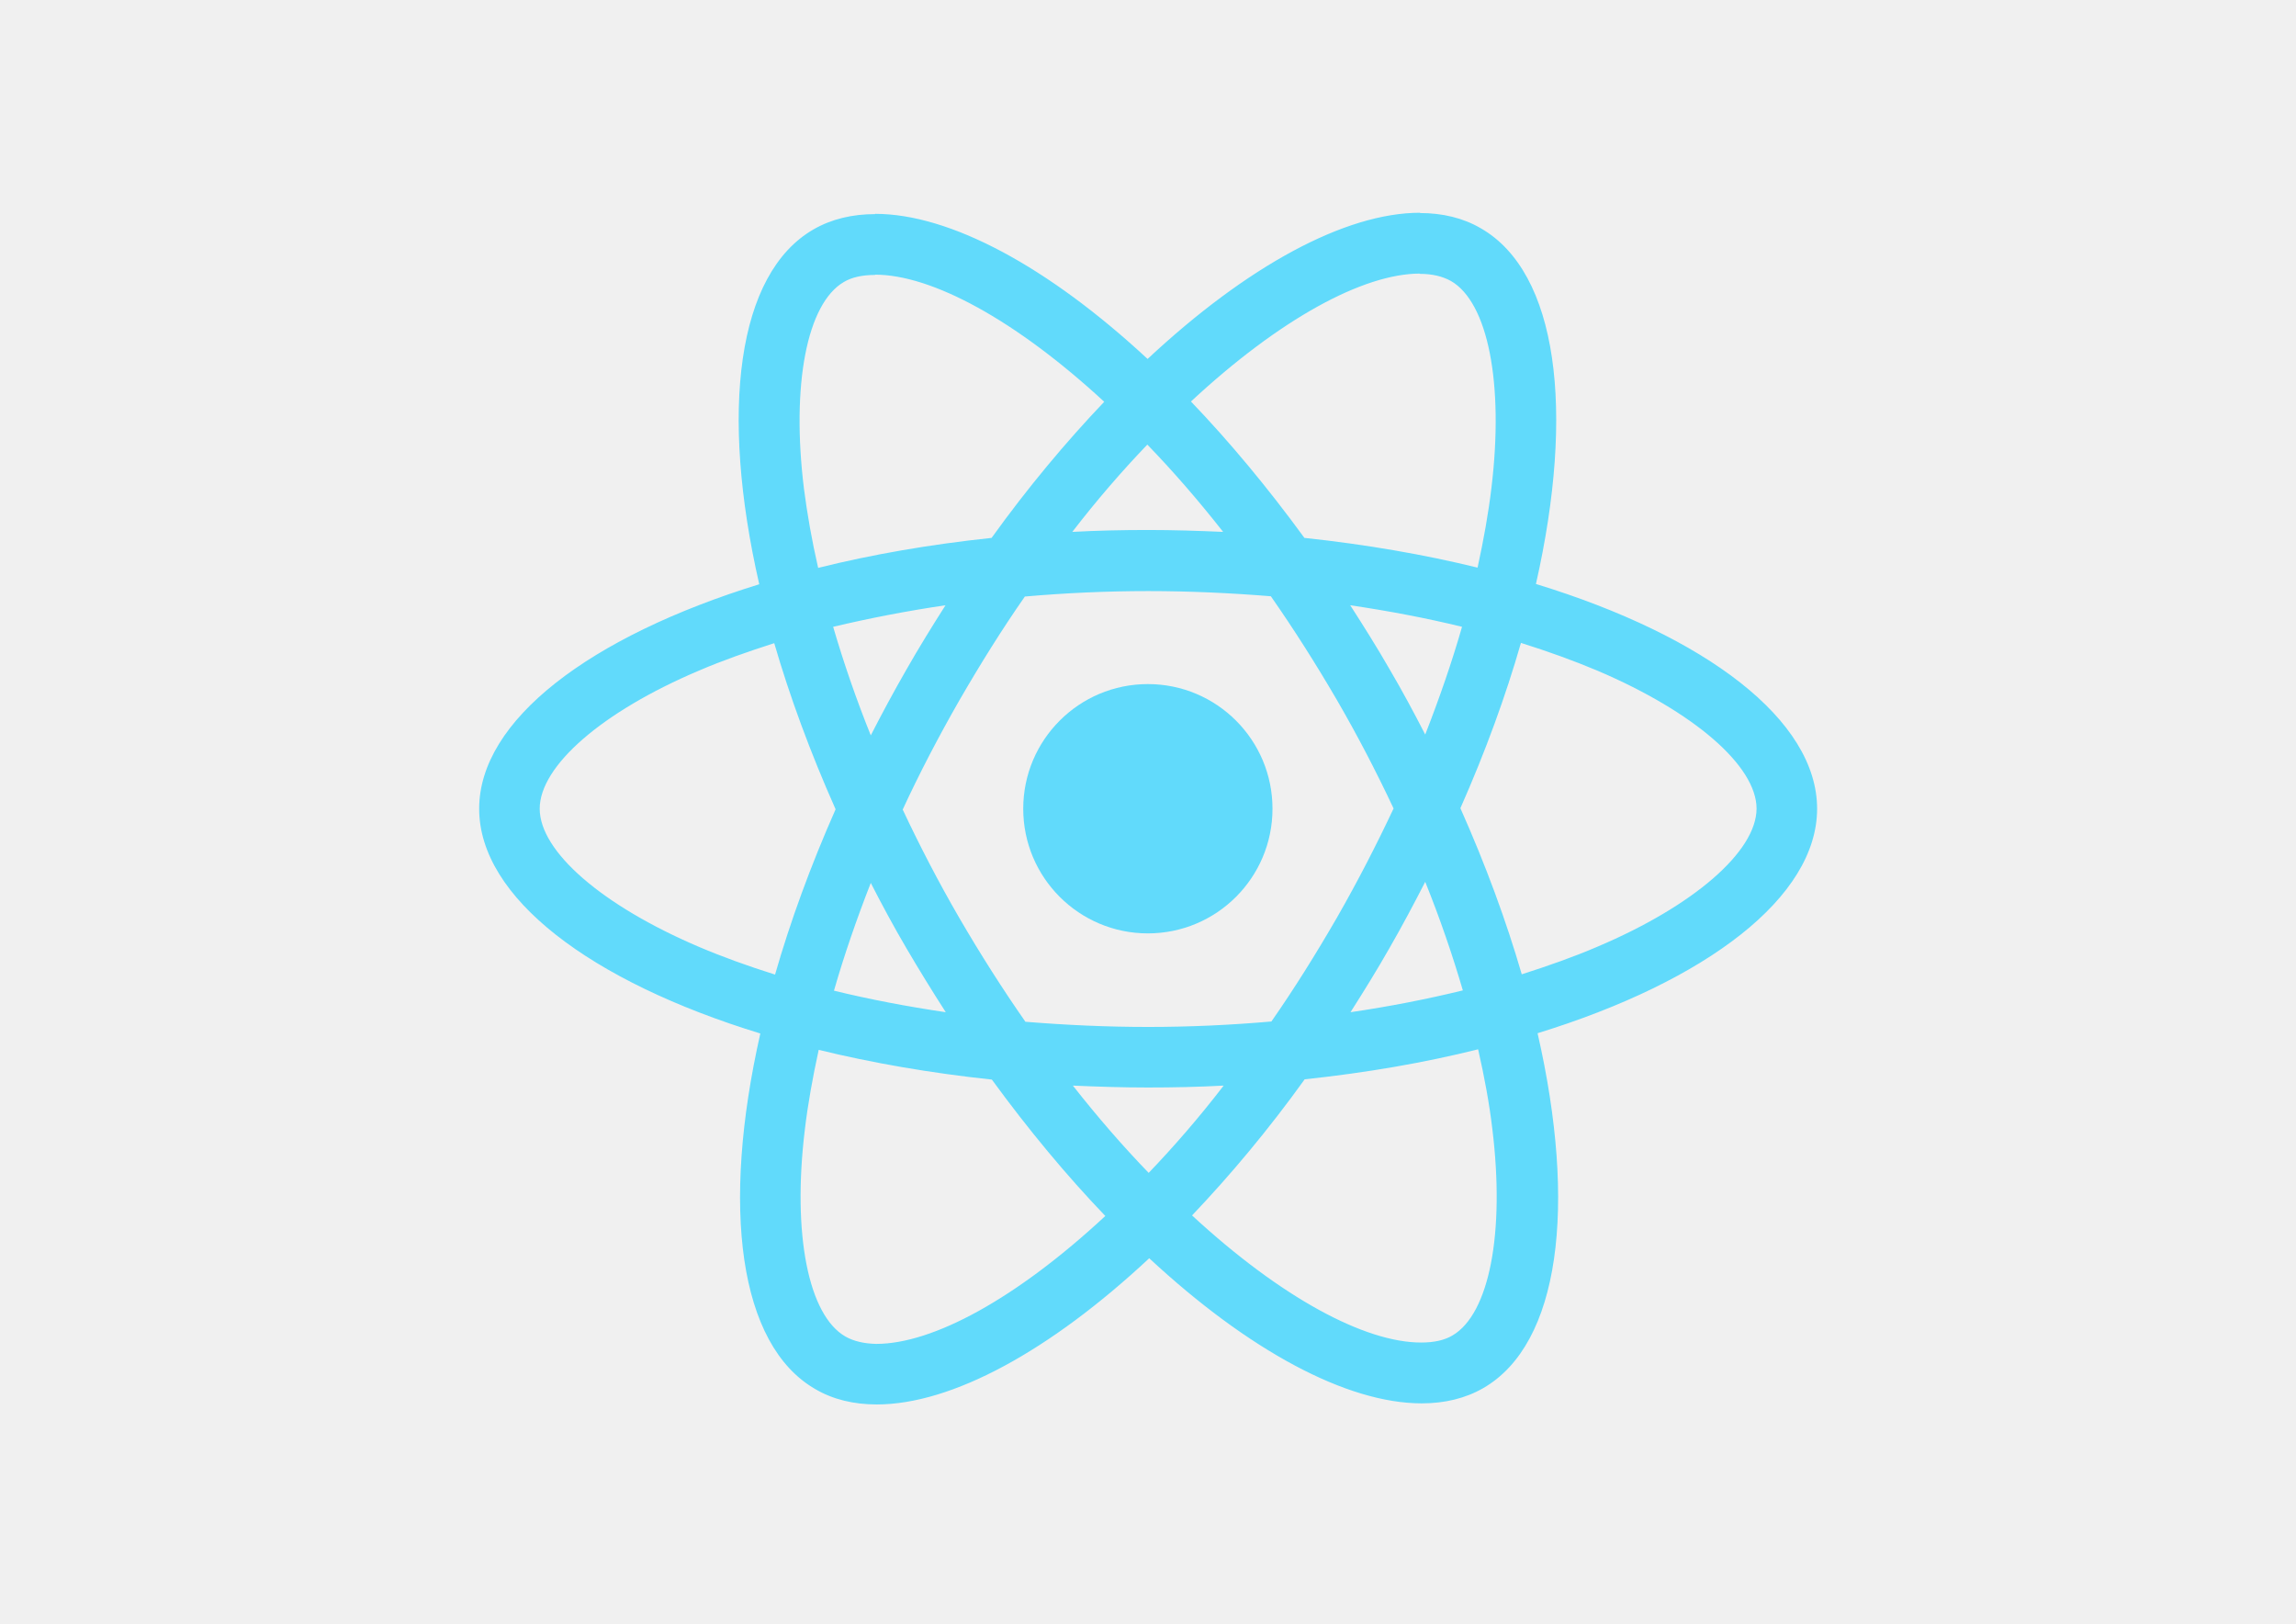
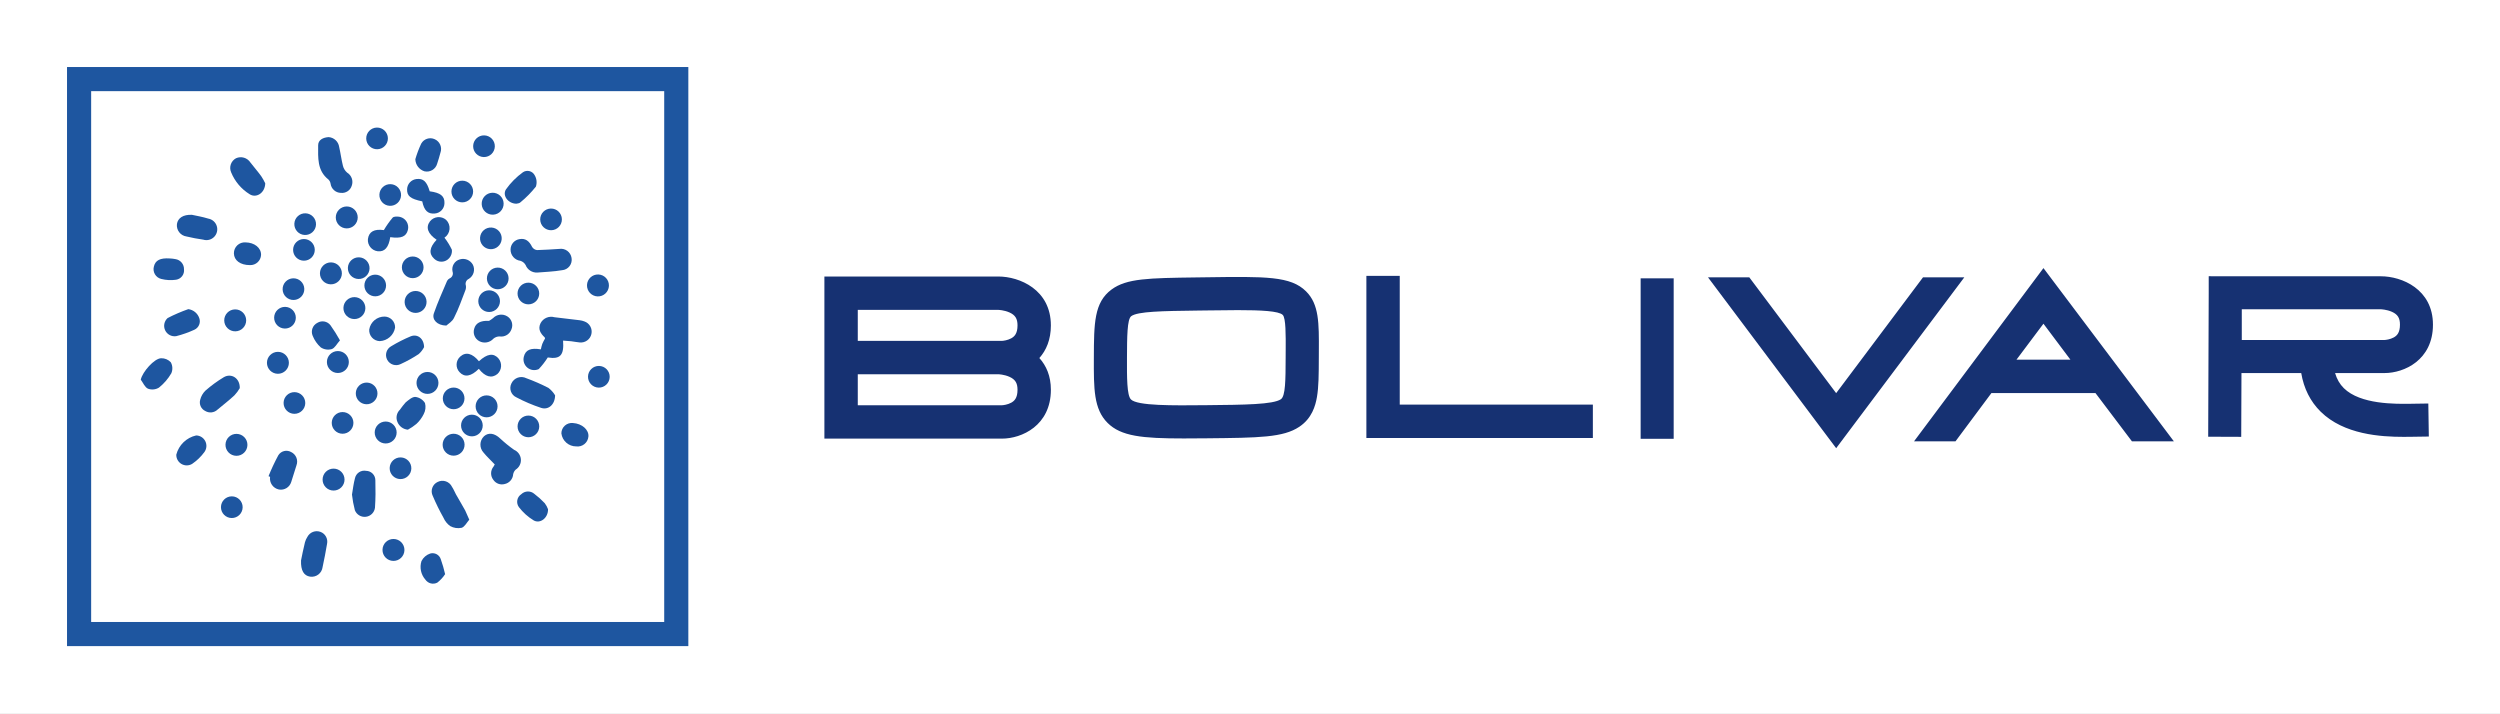
- <svg xmlns="http://www.w3.org/2000/svg" viewBox="0 0 841.9 595.3">
-   <g fill="#61DAFB">
-     <path d="M666.3 296.5c0-32.5-40.7-63.3-103.1-82.4 14.4-63.6 8-114.2-20.2-130.4-6.5-3.8-14.1-5.6-22.4-5.6v22.3c4.6 0 8.3.9 11.4 2.6 13.6 7.8 19.5 37.5 14.9 75.7-1.1 9.4-2.9 19.3-5.1 29.4-19.6-4.8-41-8.5-63.5-10.9-13.5-18.5-27.5-35.3-41.6-50 32.6-30.3 63.2-46.9 84-46.9V78c-27.5 0-63.5 19.6-99.9 53.6-36.4-33.8-72.4-53.2-99.9-53.2v22.3c20.7 0 51.4 16.5 84 46.6-14 14.7-28 31.4-41.3 49.9-22.6 2.4-44 6.1-63.6 11-2.3-10-4-19.7-5.2-29-4.7-38.2 1.1-67.9 14.6-75.8 3-1.8 6.9-2.6 11.5-2.6V78.5c-8.4 0-16 1.8-22.6 5.6-28.1 16.2-34.4 66.7-19.9 130.1-62.2 19.2-102.7 49.9-102.7 82.3 0 32.5 40.7 63.3 103.1 82.4-14.4 63.6-8 114.2 20.2 130.4 6.5 3.8 14.1 5.6 22.5 5.6 27.5 0 63.5-19.6 99.9-53.6 36.4 33.8 72.4 53.2 99.9 53.2 8.4 0 16-1.8 22.6-5.6 28.1-16.2 34.4-66.7 19.9-130.1 62-19.1 102.5-49.9 102.5-82.3zm-130.2-66.7c-3.7 12.9-8.3 26.2-13.5 39.5-4.1-8-8.4-16-13.1-24-4.6-8-9.5-15.8-14.4-23.4 14.2 2.1 27.9 4.7 41 7.9zm-45.8 106.5c-7.8 13.5-15.8 26.3-24.1 38.2-14.9 1.3-30 2-45.2 2-15.1 0-30.2-.7-45-1.9-8.3-11.9-16.4-24.6-24.2-38-7.6-13.1-14.5-26.4-20.8-39.8 6.2-13.4 13.2-26.8 20.7-39.9 7.8-13.5 15.8-26.3 24.1-38.2 14.9-1.3 30-2 45.2-2 15.1 0 30.2.7 45 1.9 8.3 11.9 16.4 24.6 24.2 38 7.6 13.1 14.5 26.4 20.8 39.8-6.3 13.4-13.2 26.8-20.7 39.9zm32.3-13c5.4 13.4 10 26.8 13.8 39.8-13.1 3.2-26.9 5.9-41.2 8 4.9-7.7 9.8-15.6 14.4-23.7 4.6-8 8.9-16.1 13-24.1zM421.2 430c-9.3-9.6-18.6-20.3-27.8-32 9 .4 18.2.7 27.5.7 9.4 0 18.7-.2 27.8-.7-9 11.7-18.3 22.4-27.5 32zm-74.4-58.9c-14.2-2.1-27.9-4.7-41-7.9 3.7-12.9 8.3-26.2 13.5-39.5 4.1 8 8.4 16 13.1 24 4.7 8 9.5 15.8 14.4 23.4zM420.7 163c9.3 9.6 18.6 20.3 27.8 32-9-.4-18.2-.7-27.5-.7-9.4 0-18.7.2-27.8.7 9-11.7 18.3-22.4 27.5-32zm-74 58.9c-4.9 7.7-9.8 15.6-14.4 23.7-4.6 8-8.9 16-13 24-5.4-13.4-10-26.8-13.8-39.8 13.1-3.1 26.9-5.8 41.2-7.9zm-90.5 125.2c-35.4-15.1-58.3-34.9-58.3-50.6 0-15.7 22.9-35.6 58.3-50.6 8.6-3.7 18-7 27.7-10.1 5.7 19.6 13.2 40 22.5 60.9-9.2 20.8-16.6 41.1-22.2 60.6-9.9-3.1-19.3-6.5-28-10.2zM310 490c-13.6-7.8-19.5-37.5-14.9-75.7 1.1-9.4 2.9-19.3 5.1-29.4 19.6 4.8 41 8.5 63.5 10.9 13.5 18.5 27.5 35.3 41.6 50-32.6 30.3-63.2 46.9-84 46.9-4.5-.1-8.3-1-11.3-2.7zm237.2-76.2c4.7 38.2-1.1 67.9-14.6 75.8-3 1.8-6.9 2.6-11.5 2.6-20.7 0-51.4-16.5-84-46.6 14-14.7 28-31.4 41.3-49.9 22.6-2.4 44-6.1 63.6-11 2.3 10.1 4.1 19.8 5.2 29.1zm38.5-66.7c-8.6 3.7-18 7-27.7 10.1-5.7-19.6-13.2-40-22.5-60.9 9.2-20.8 16.6-41.1 22.2-60.6 9.9 3.1 19.3 6.5 28.1 10.2 35.4 15.1 58.3 34.9 58.3 50.6-.1 15.7-23 35.6-58.4 50.6zM320.8 78.4z" />
-     <circle cx="420.9" cy="296.5" r="45.7" />
-     <path d="M520.5 78.1z" />
+ <svg xmlns="http://www.w3.org/2000/svg" version="1.1" width="3169.972" height="904.249" viewBox="0 0 3169.972 904.249">
+   <rect fill="#ffffff" width="3169.972" height="904.249" />
+   <g transform="scale(8.498584) translate(10, 10)">
+     <defs id="SvgjsDefs1119" />
+     <g id="SvgjsG1120" featureKey="symbolGroupContainer" transform="matrix(0.9,0,0,0.9,0,0)" fill="#1e56a0">
+       <path fill-rule="nonzero" d="             M0,0             H103             V96             H0,0             z             M4,4             v88             h95             v-88             z     " />
+     </g>
+     <g id="SvgjsG1121" featureKey="Ez5wPW-0" transform="matrix(19.48881,0,0,19.48881,-2.73766,-5.662234)" fill="#1e56a0">
+       <path d="M3.938,2.385c.009.114-.023.144-.117.129a.582.582,0,0,1-.069.089.082.082,0,0,1-.114-.096c.013-.051.052-.068.13-.055A.325.325,0,0,1,3.779,2.41.367.367,0,0,1,3.8,2.369l-.002-.008c-.032-.03-.055-.064-.032-.11a.092.092,0,0,1,.106-.045c.064.007.128.015.193.023a.152.152,0,0,1,.036.009.083.083,0,0,1-.036.161c-.021-.002-.043-.006-.064-.009C3.981,2.388,3.961,2.387,3.938,2.385Z" />
+       <path d="M3.044,2.27c-.07-.001-.112-.046-.095-.094.029-.084.066-.165.101-.248a.045.045,0,0,1,.019-.019A.041.041,0,0,0,3.092,1.857a.079.079,0,0,1,.056-.094.086.086,0,0,1,.099.04.083.083,0,0,1-.03.109.042.042,0,0,0-.023.052.067.067,0,0,1-.004.036c-.027.07-.052.142-.086.209C3.091,2.239,3.058,2.257,3.044,2.27Z" />
+       <path d="M3.741,1.864a.091.091,0,0,1-.09-.058.068.068,0,0,0-.04-.032.086.086,0,0,1-.075-.086.081.081,0,0,1,.069-.08c.044-.008.074.014.096.06a.051.051,0,0,0,.038.024c.057-.001.114-.006.17-.009a.082.082,0,0,1,.094.069.08.08,0,0,1-.073.094C3.866,1.857,3.801,1.859,3.741,1.864Z" />
+       <path d="M3.415,3.333c-.031-.033-.061-.06-.086-.091a.089.089,0,0,1,.004-.125c.035-.031.081-.023.123.017a1.022,1.022,0,0,0,.107.087.086.086,0,0,1,.012.152.066.066,0,0,0-.019.035.082.082,0,0,1-.065.075.079.079,0,0,1-.086-.031.081.081,0,0,1,.001-.103Z" />
+       <path d="M2.143.827a.088.088,0,0,1,.081.076c.011.048.017.097.029.145a.101.101,0,0,0,.032.051A.084.084,0,0,1,2.32,1.2a.078.078,0,0,1-.083.054.081.081,0,0,1-.079-.071A.057.057,0,0,0,2.142,1.152c-.088-.069-.079-.168-.079-.262C2.063.848,2.101.83,2.143.827Z" />
+       <path d="M3.22,3.756c-.019.022-.035.054-.058.062a.127.127,0,0,1-.088-.013.153.153,0,0,1-.051-.063,1.694,1.694,0,0,1-.083-.169.079.079,0,0,1,.038-.106.081.081,0,0,1,.11.038c.012.018.02.038.03.057.023.041.048.082.071.124C3.198,3.705,3.206,3.726,3.22,3.756Z" />
+       <path d="M3.877,2.804c-.001.072-.052.114-.107.096a1.229,1.229,0,0,1-.19-.081.078.078,0,0,1-.037-.107.084.084,0,0,1,.114-.039,1.482,1.482,0,0,1,.169.074A.202.202,0,0,1,3.877,2.804Z" />
+       <path d="M2.322,3.564c.007-.042.012-.085.023-.126a.073.073,0,0,1,.085-.056.072.072,0,0,1,.071.072c.002.07.002.141-.003.211a.08.08,0,0,1-.154.018A.816.816,0,0,1,2.322,3.564Z" />
+       <path d="M1.932,4.068c.006-.031.017-.085.03-.139A.149.149,0,0,1,1.981,3.887a.081.081,0,0,1,.099-.038.08.08,0,0,1,.051.093q-.015.089-.034.177a.084.084,0,0,1-.096.073C1.955,4.185,1.929,4.147,1.932,4.068Z" />
+       <path d="M1.463,2.749a.291.291,0,0,1-.04.054c-.041.039-.086.073-.13.11a.078.078,0,0,1-.094.011.073.073,0,0,1-.039-.086.147.147,0,0,1,.04-.07.986.986,0,0,1,.141-.103C1.398,2.632,1.465,2.672,1.463,2.749Z" />
+       <path d="M1.658,1.181c-.002.075-.07.116-.12.083a.353.353,0,0,1-.141-.167A.084.084,0,0,1,1.434.989a.088.088,0,0,1,.11.032c.027.035.057.069.083.105A.431.431,0,0,1,1.658,1.181Z" />
+       <path d="M3.293,2.601c-.059.059-.109.067-.147.026a.083.083,0,0,1,.005-.12c.043-.038.092-.025.143.036.063-.058.111-.065.149-.022a.086.086,0,0,1-.008.12C3.391,2.676,3.342,2.663,3.293,2.601Z" />
+       <path d="M1.097,1.422c.032.007.08.015.125.029a.083.083,0,1,1-.039.161c-.043-.006-.085-.014-.127-.024a.086.086,0,0,1-.074-.096C.989,1.447,1.029,1.419,1.097,1.422Z" />
+       <path d="M2.615,1.593c-.012.079-.043.114-.096.108a.086.086,0,0,1-.075-.094c.008-.057.049-.078.122-.068a.705.705,0,0,1,.067-.095c.01-.011.038-.01.057-.006a.082.082,0,0,1,.06.1C2.737,1.589,2.699,1.605,2.615,1.593Z" />
+       <path d="M2.97,1.613c-.068-.046-.085-.095-.051-.141a.086.086,0,0,1,.123-.012.088.088,0,0,1-.012.137.495.495,0,0,1,.057.093.083.083,0,0,1-.02.063.079.079,0,0,1-.115.006C2.909,1.72,2.914,1.672,2.97,1.613Z" />
+       <path d="M2.917,1.242c.083.011.115.037.113.091a.08.08,0,0,1-.074.079c-.053.005-.082-.023-.096-.093-.091-.019-.118-.041-.116-.094a.081.081,0,0,1,.072-.077C2.868,1.142,2.895,1.167,2.917,1.242Z" />
+       <path d="M1.683,3.423a1.593,1.593,0,0,1,.075-.16.073.073,0,0,1,.098-.025.081.081,0,0,1,.041.102c-.013.042-.026.084-.04.127a.083.083,0,0,1-.094.058A.086.086,0,0,1,1.695,3.428Z" />
+       <path d="M2.874,2.435a.182.182,0,0,1-.041.053,1,1,0,0,1-.137.076A.077.077,0,0,1,2.624,2.427a1.124,1.124,0,0,1,.148-.075C2.823,2.332,2.873,2.368,2.874,2.435Z" />
+       <path d="M3.371,2.234a.205.205,0,0,0,.031-.021.087.087,0,0,1,.11-.013.08.08,0,0,1,.031.098.083.083,0,0,1-.092.055.072.072,0,0,0-.046.017.089.089,0,0,1-.109.019.081.081,0,0,1-.038-.096C3.269,2.252,3.306,2.23,3.371,2.234Z" />
+       <path d="M3.58,1.337c-.063-.001-.109-.063-.079-.11a.565.565,0,0,1,.13-.131.062.062,0,0,1,.089.022.105.105,0,0,1,.01.088.785.785,0,0,1-.118.12C3.604,1.335,3.587,1.335,3.58,1.337Z" />
+       <path d="M1.069,2.144a.103.103,0,0,1,.084.069.071.071,0,0,1-.038.089.81.81,0,0,1-.139.049.08.08,0,0,1-.065-.139A1.274,1.274,0,0,1,1.069,2.144Z" />
+       <path d="M.705,2.684c.013-.06.104-.163.156-.164a.097.097,0,0,1,.074.031.096.096,0,0,1,.004.084.392.392,0,0,1-.095.11.096.096,0,0,1-.084.008C.736,2.742.723,2.708.705,2.684Z" />
+       <path d="M2.75,3.067a.095.095,0,0,1-.08-.059.084.084,0,0,1,.019-.094.571.571,0,0,1,.044-.056c.022-.018.05-.043.074-.042a.102.102,0,0,1,.074.047.117.117,0,0,1-.01.085.255.255,0,0,1-.056.075A.4.4,0,0,1,2.75,3.067Z" />
+       <path d="M3.823,3.676c.001.067-.06.113-.109.086a.411.411,0,0,1-.114-.102.069.069,0,0,1,.018-.099.074.074,0,0,1,.101-.002.631.631,0,0,1,.079.071A.176.176,0,0,1,3.823,3.676Z" />
+       <path d="M1.129,3.111a.08.08,0,0,1,.064.126.381.381,0,0,1-.095.092A.08.08,0,0,1,.977,3.258.203.203,0,0,1,1.129,3.111Z" />
+       <path d="M2.807.996A.843.843,0,0,1,2.852.877.08.08,0,0,1,2.955.843a.082.082,0,0,1,.044.104c-.008.028-.015.056-.025.084a.082.082,0,0,1-.097.058A.1.1,0,0,1,2.807.996Z" />
+       <path d="M.927,1.756a.282.282,0,0,1,.043.005.077.077,0,0,1,.066.078A.072.072,0,0,1,.975,1.919a.292.292,0,0,1-.113-.006A.077.077,0,0,1,.806,1.816C.817,1.771.853,1.751.927,1.756Z" />
+       <path d="M3.035,4.173a.266.266,0,0,1-.06.065.071.071,0,0,1-.091-.023.147.147,0,0,1-.03-.142.116.116,0,0,1,.067-.058.066.066,0,0,1,.081.044A1.024,1.024,0,0,1,3.035,4.173Z" />
+       <path d="M2.23,2.383c-.024.027-.039.059-.063.067a.102.102,0,0,1-.084-.013.239.239,0,0,1-.062-.089.077.077,0,0,1,.036-.099.076.076,0,0,1,.1.018A1.202,1.202,0,0,1,2.23,2.383Z" />
+       <path d="M1.507,1.633c.069.001.12.042.119.096a.082.082,0,0,1-.085.078c-.074-0-.122-.036-.123-.09A.083.083,0,0,1,1.507,1.633Z" />
+       <path d="M4.014,3.016c.069.004.123.052.118.104a.083.083,0,0,1-.093.075.114.114,0,0,1-.114-.1A.08.08,0,0,1,4.014,3.016Z" />
+       <path d="M2.454,2.3a.118.118,0,0,1,.119-.099.082.082,0,0,1,.079.085.125.125,0,0,1-.117.103A.083.083,0,0,1,2.454,2.3Z" />
+       <circle cx="2.434" cy="2.789" r="0.083" transform="translate(-0.44014 5.1219) rotate(-87.94878)" />
+       <circle cx="2.214" cy="2.549" r="0.084" transform="translate(-0.00983 0.00857) rotate(-0.22141)" />
+       <circle cx="2.16" cy="1.87" r="0.084" transform="translate(0.25739 4.00092) rotate(-89.11123)" />
+       <circle cx="2.282" cy="1.442" r="0.084" transform="translate(-0.00269 0.00427) rotate(-0.10711)" />
+       <circle cx="1.437" cy="3.183" r="0.084" transform="translate(-1.76775 4.56944) rotate(-89.09359)" />
+       <circle cx="2.373" cy="1.83" r="0.083" transform="translate(0.47827 4.15157) rotate(-88.4068)" />
+       <circle cx="3.399" cy="1.337" r="0.084" transform="translate(-0.04802 0.12919) rotate(-2.1624)" />
+       <circle cx="3.386" cy="1.602" r="0.083" transform="translate(1.53811 4.86094) rotate(-85.77303)" />
+       <circle cx="1.964" cy="1.493" r="0.083" transform="translate(0.38244 3.38705) rotate(-87.3785)" />
+       <circle cx="2.693" cy="3.362" r="0.083" transform="translate(-0.74981 5.95045) rotate(-88.23624)" />
+       <circle cx="4.205" cy="1.963" r="0.084" transform="translate(2.07557 6.08584) rotate(-87.70837)" />
+       <circle cx="3.1" cy="3.182" r="0.084" transform="translate(-0.04731 0.04678) rotate(-0.85815)" />
+       <circle cx="2.181" cy="3.449" r="0.084" />
+       <circle cx="1.874" cy="1.991" r="0.083" transform="translate(-0.06653 0.0648) rotate(-1.94617)" />
+       <circle cx="1.428" cy="2.23" r="0.084" transform="translate(-0.02973 0.01932) rotate(-0.76711)" />
+       <circle cx="3.372" cy="2.083" r="0.083" transform="matrix(0.99999, -0.00499, 0.00499, 0.99999, -0.01035, 0.01685)" />
+       <circle cx="2.9" cy="2.709" r="0.084" transform="translate(-0.03056 0.0331) rotate(-0.65034)" />
+       <circle cx="3.167" cy="1.244" r="0.083" transform="translate(1.9074 4.40471) rotate(-89.72735)" />
+       <circle cx="1.881" cy="2.862" r="0.083" transform="translate(-1.00051 4.71289) rotate(-89.38877)" />
+       <circle cx="3.672" cy="2.024" r="0.083" transform="translate(1.57391 5.65435) rotate(-88.83042)" />
+       <circle cx="2.58" cy="3.088" r="0.084" transform="translate(-0.52427 5.64901) rotate(-89.63866)" />
+       <circle cx="2.614" cy="1.27" r="0.083" transform="translate(1.23161 3.82611) rotate(-87.49184)" />
+       <circle cx="1.402" cy="3.661" r="0.083" transform="translate(-2.2726 5.02638) rotate(-89.43882)" />
+       <circle cx="2.64" cy="3.987" r="0.084" transform="translate(-1.38535 6.56935) rotate(-89.16655)" />
+       <circle cx="2.514" cy="0.837" r="0.083" transform="translate(-0.01676 0.05211) rotate(-1.18361)" />
+       <circle cx="2.809" cy="2.089" r="0.084" transform="translate(-0.04589 0.06315) rotate(-1.27774)" />
+       <circle cx="1.755" cy="2.555" r="0.084" transform="translate(-0.00374 0.00257) rotate(-0.08385)" />
+       <circle cx="2.341" cy="2.136" r="0.084" transform="translate(0.15891 4.43462) rotate(-88.8736)" />
+       <circle cx="1.809" cy="2.21" r="0.083" transform="translate(-0.42527 3.98857) rotate(-89.22232)" />
+       <circle cx="3.333" cy="0.897" r="0.083" transform="translate(2.37872 4.21397) rotate(-89.0193)" />
+       <circle cx="3.438" cy="1.909" r="0.083" transform="translate(-0.03585 0.06603) rotate(-1.09461)" />
+       <circle cx="4.212" cy="2.662" r="0.083" transform="translate(1.48225 6.83034) rotate(-89.07419)" />
+       <circle cx="1.954" cy="1.69" r="0.083" transform="translate(0.26107 3.64157) rotate(-89.90803)" />
+       <circle cx="3.353" cy="2.888" r="0.084" transform="translate(0.45318 6.23154) rotate(-89.80611)" />
+       <circle cx="3.1" cy="2.828" r="0.083" transform="translate(0.25425 5.91081) rotate(-89.6649)" />
+       <circle cx="3.846" cy="1.457" r="0.083" transform="translate(-0.02203 0.05954) rotate(-0.88451)" />
+       <circle cx="3.24" cy="3.035" r="0.083" transform="translate(-0.02772 0.02987) rotate(-0.52594)" />
+       <circle cx="3.672" cy="3.042" r="0.083" transform="translate(0.604 6.69162) rotate(-89.58245)" />
+       <circle cx="2.787" cy="1.824" r="0.083" transform="translate(-0.02252 0.03489) rotate(-0.71445)" />
+       <circle cx="2.5" cy="1.963" r="0.083" transform="translate(-0.03878 0.05042) rotate(-1.14635)" />
+       <circle cx="2.25" cy="3.015" r="0.083" />
+     </g>
+     <g id="SvgjsG1122" featureKey="ujU5uU-0" transform="matrix(2.12019,0,0,2.12019,109.546,13.01516)" fill="#163172">
+       <path d="M17.567 12.042 c0 1.008 -0.329 1.759 -0.811 2.298 c0.485 0.534 0.811 1.264 0.811 2.232 c0 2.523 -2.056 3.439 -3.439 3.439 l-12.499 0 l0 -11.408 l12.237 0 c1.488 0 3.7 0.916 3.7 3.439 z M14.778 17.482 c0.218 -0.121 0.441 -0.323 0.441 -0.91 c0 -0.472 -0.16 -0.727 -0.569 -0.911 c-0.372 -0.167 -0.779 -0.18 -0.783 -0.18 l-9.889 0 l0 2.182 l10.141 0 c0.102 -0.003 0.408 -0.042 0.66 -0.181 z M14.778 12.952 c0.218 -0.121 0.441 -0.323 0.441 -0.91 c0 -0.472 -0.16 -0.727 -0.569 -0.911 c-0.372 -0.167 -0.779 -0.18 -0.783 -0.18 l-9.889 0 l0 2.182 l10.14 0 c0.102 -0.003 0.408 -0.042 0.66 -0.181 z M35.525 9.649 c0.918 0.91 0.91 2.226 0.899 4.218 c-0.001 0.148 -0.002 0.302 -0.002 0.461 c-0.004 1.182 -0.008 2.037 -0.132 2.757 c-0.106 0.614 -0.35 1.5 -1.244 2.095 c-1.132 0.755 -2.823 0.772 -6.528 0.809 c-0.579 0.006 -1.112 0.01 -1.605 0.01 c-2.935 0 -4.411 -0.155 -5.354 -1.092 c-0.982 -0.976 -0.976 -2.413 -0.968 -4.588 c0.009 -2.427 0.015 -3.892 1.245 -4.801 c1.061 -0.784 2.603 -0.805 5.98 -0.851 l0.674 -0.009 c4.209 -0.06 5.951 -0.085 7.035 0.99 z M34.091 13.854 c0.007 -1.145 0.013 -2.329 -0.209 -2.549 c-0.276 -0.273 -1.512 -0.336 -3.158 -0.336 c-0.677 0 -1.424 0.011 -2.202 0.022 l-0.676 0.009 c-2.419 0.032 -4.167 0.056 -4.625 0.394 c-0.289 0.213 -0.293 1.474 -0.299 2.935 c-0.005 1.356 -0.01 2.637 0.28 2.925 c0.455 0.453 2.914 0.428 5.291 0.404 c2.73 -0.027 4.703 -0.047 5.258 -0.417 c0.327 -0.218 0.331 -1.352 0.337 -2.921 c0.001 -0.161 0.001 -0.316 0.002 -0.466 z M42.117 17.619 l13.59 0 l0 2.348 l-15.938 0 l0 -11.407 l2.348 0 l0 9.06 z M61.394 20.025 l-2.325 0 l0 -11.295 l2.325 0 l0 11.295 z M78.939 8.662 l2.906 0 l-9.017 12.023 l-9.018 -12.023 l2.906 0 l6.112 8.149 z M87.415 8.011 l9.177 12.19 l-2.951 0 l-2.566 -3.397 l-7.32 0 l-2.529 3.397 l-2.918 0 z M85.516 14.456 l3.798 0 l-1.899 -2.532 z M113.337 17.557 l1.162 -0.017 l0.035 2.324 l-1.162 0.017 c-0.181 0.003 -0.385 0.006 -0.609 0.006 c-1.614 0 -4.203 -0.16 -5.838 -1.771 c-0.728 -0.717 -1.187 -1.629 -1.37 -2.72 l-4.205 0 l-0.017 4.49 l-2.325 -0.009 l0.037 -10.127 l0 -1.163 l0.004 0 l0 -0.004 l1.161 0.004 l10.951 0 c1.473 0 3.664 0.907 3.664 3.405 c0 2.498 -2.036 3.405 -3.405 3.405 l-3.483 0 c0.125 0.425 0.328 0.779 0.617 1.064 c1.169 1.151 3.608 1.115 4.78 1.097 z M101.371 13.071 l10.041 -0 c0.101 -0.004 0.404 -0.042 0.654 -0.18 c0.216 -0.12 0.437 -0.32 0.437 -0.901 c0 -0.467 -0.158 -0.72 -0.564 -0.902 c-0.369 -0.165 -0.772 -0.179 -0.775 -0.179 l-9.792 0 l0 2.161 z" />
+     </g>
  </g>
</svg>
